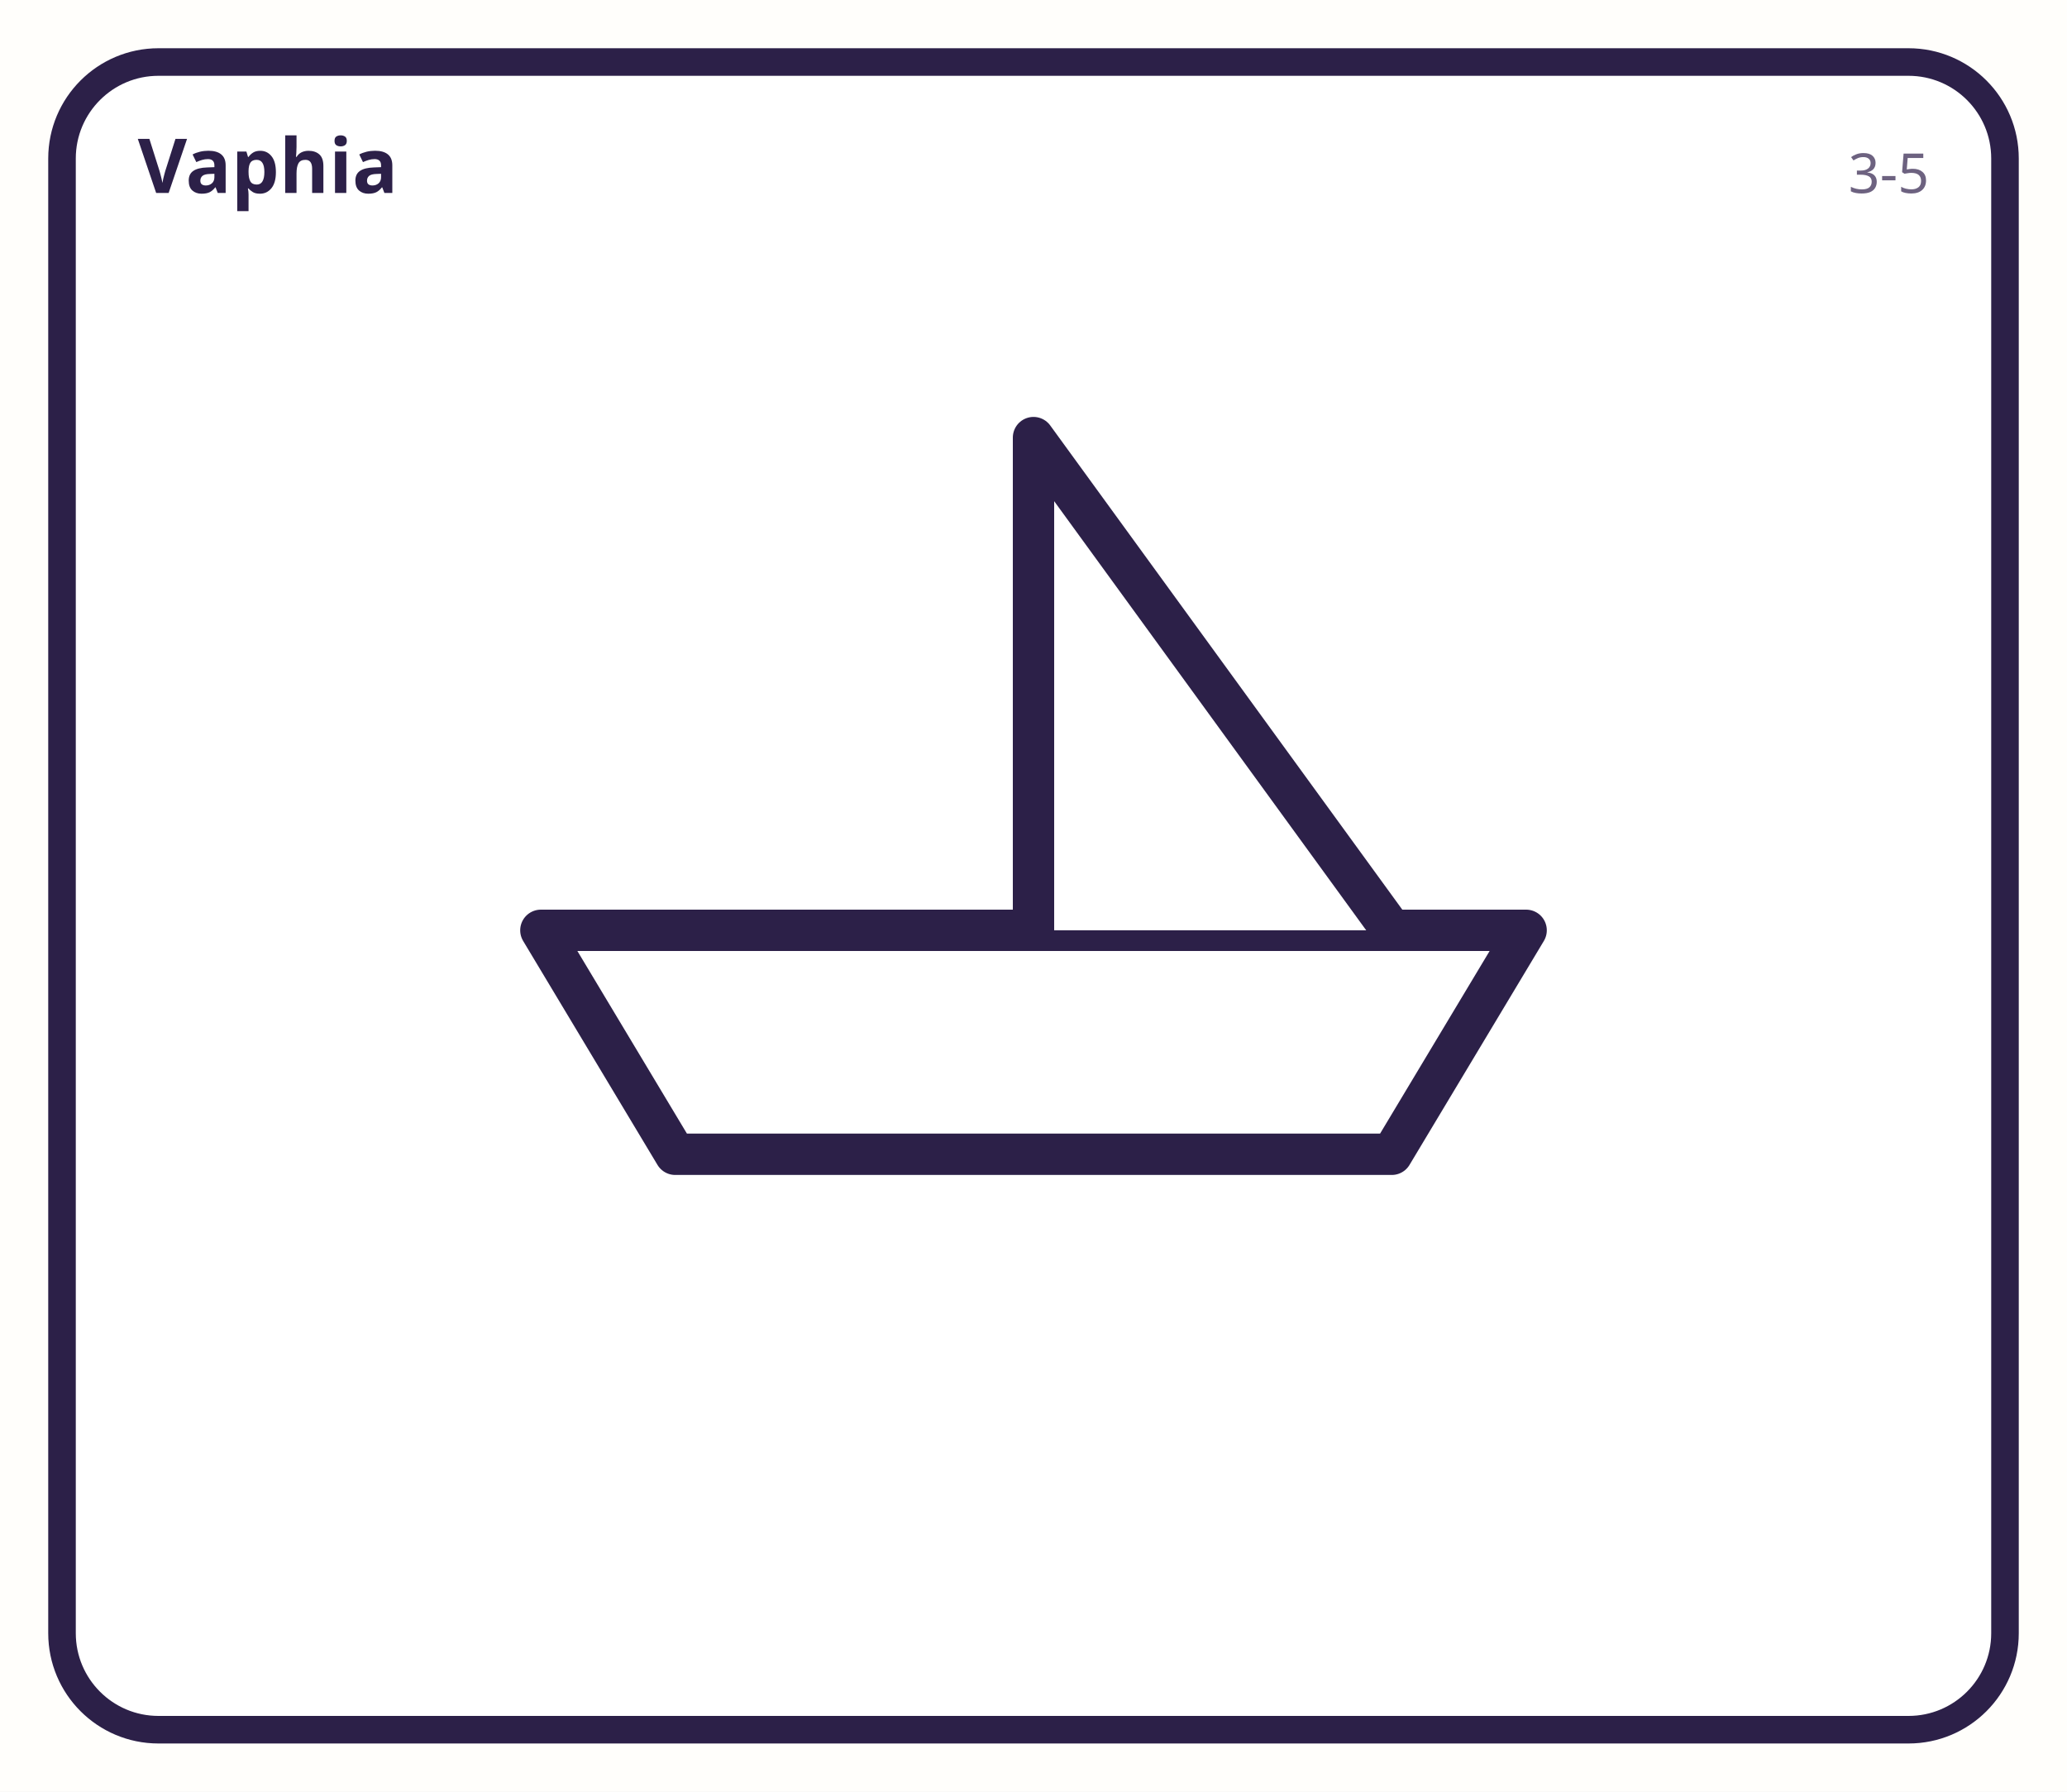
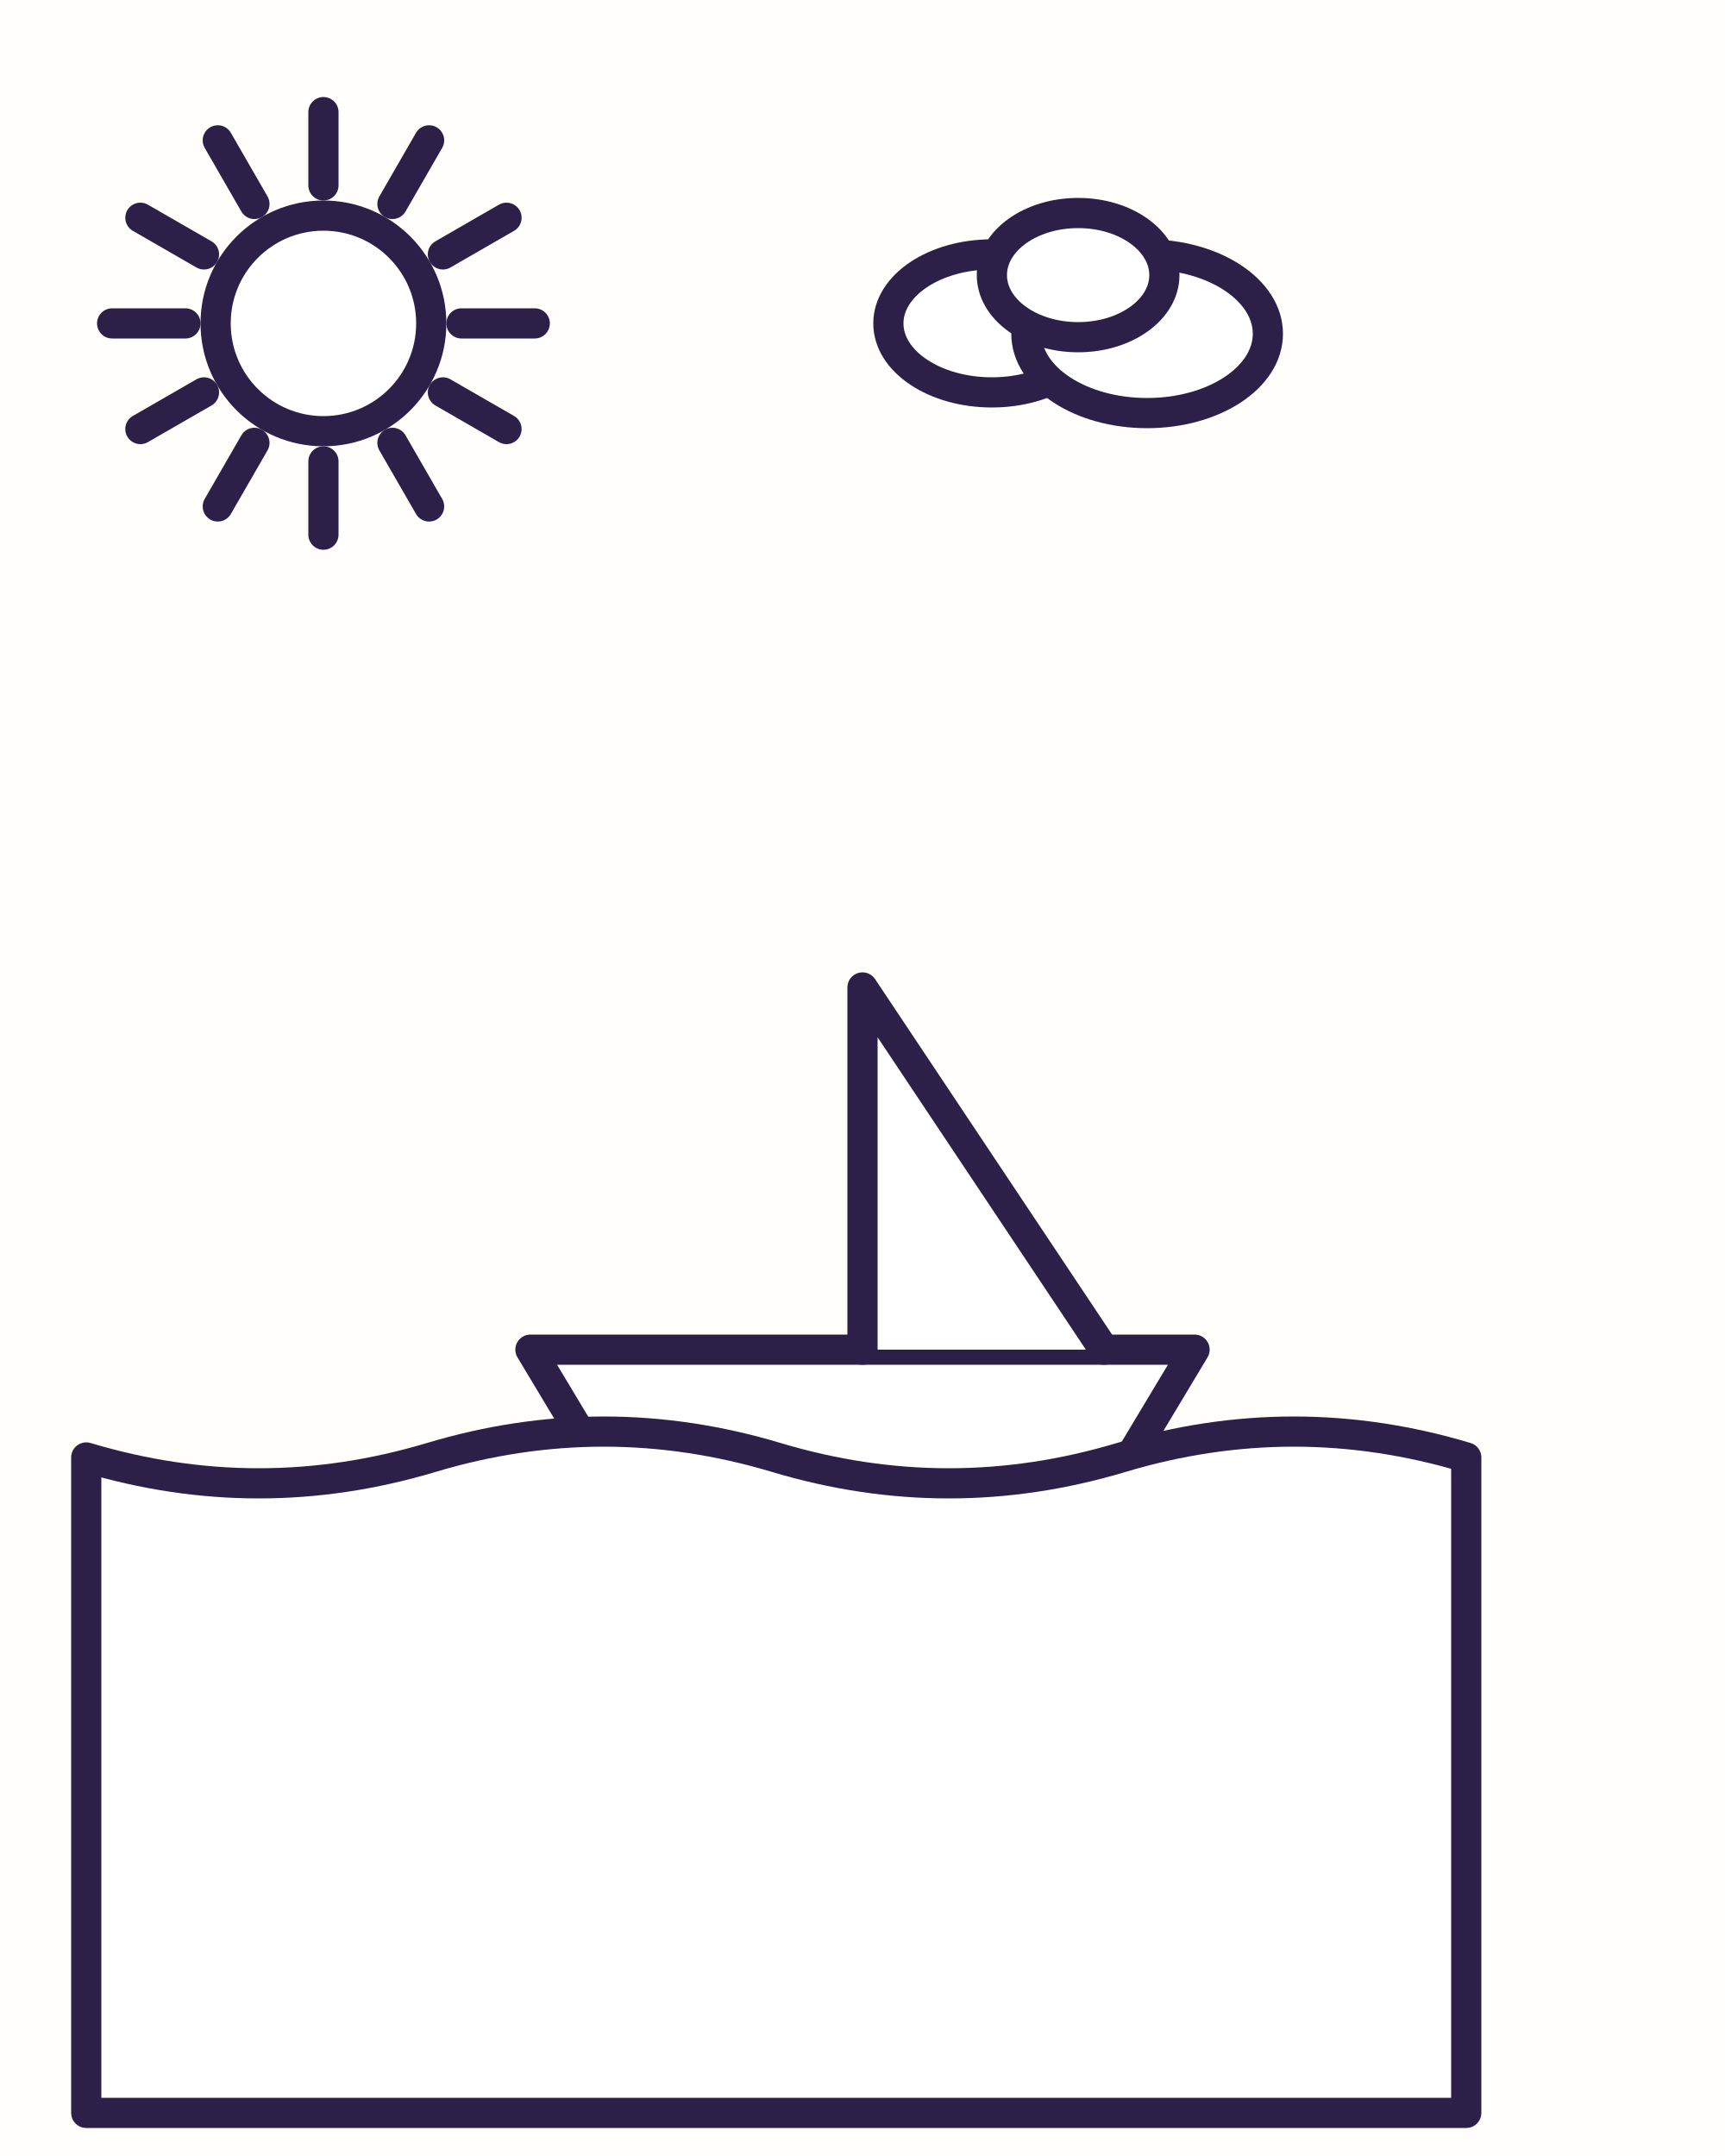
- <svg xmlns="http://www.w3.org/2000/svg" viewBox="0 0 600 520" role="img" aria-label="A Boat">
-   <rect width="600" height="520" fill="#fffefb" />
-   <rect x="18" y="18" width="564" height="484" rx="28" fill="#fff" stroke="#2c2048" stroke-width="8" />
-   <text x="40" y="56" font-family="Nunito, ui-rounded, sans-serif" font-size="22" font-weight="800" fill="#2c2048">Vaphia</text>
-   <text x="560" y="56" text-anchor="end" font-family="Nunito, ui-rounded, sans-serif" font-size="16" fill="#6d6280">3-5</text>
-   <g fill="#fff" stroke="#2c2048" stroke-linejoin="round" stroke-linecap="round" stroke-width="12">
-     <path d="M157.0 270 h286.0 l-39.0 65.0 h-208.0 z" />
-     <path d="M300 270 L300 127.0 L404.0 270" />
+ <svg xmlns="http://www.w3.org/2000/svg" viewBox="0 0 800 1000" role="img" aria-label="A Boat">
+   <rect width="800" height="1000" fill="#fffefb" />
+   <g fill="#fff" stroke="#2c2048" stroke-linejoin="round" stroke-linecap="round" stroke-width="14">
+     <circle cx="150" cy="150" r="50" />
+     <line x1="214.0" y1="150.0" x2="248.0" y2="150.0" />
+     <line x1="205.4" y1="182.0" x2="234.9" y2="199.0" />
+     <line x1="182.0" y1="205.4" x2="199.0" y2="234.9" />
+     <line x1="150.0" y1="214.0" x2="150.0" y2="248.0" />
+     <line x1="118.0" y1="205.4" x2="101.0" y2="234.9" />
+     <line x1="94.6" y1="182.0" x2="65.1" y2="199.0" />
+     <line x1="86.0" y1="150.0" x2="52.0" y2="150.0" />
+     <line x1="94.6" y1="118.0" x2="65.1" y2="101.0" />
+     <line x1="118.0" y1="94.6" x2="101.0" y2="65.1" />
+     <line x1="150.0" y1="86.0" x2="150.0" y2="52.0" />
+     <line x1="182.0" y1="94.6" x2="199.0" y2="65.1" />
+     <line x1="205.4" y1="118.0" x2="234.9" y2="101.0" />
+     <ellipse cx="460.0" cy="150" rx="48.0" ry="32.0" />
+     <ellipse cx="532.0" cy="154.8" rx="56.0" ry="36.8" />
+     <ellipse cx="500" cy="127.6" rx="40.0" ry="28.8" />
+     <path d="M246.0 626.0 h308.0 l-42.0 70.0 h-224.0 z" />
+     <path d="M400 626.0 L400 458.0 L512.0 626.0" />
+     <path d="M40 676 q80 24 160 0 q80 -24 160 0 q80 24 160 0 q80 -24 160 0 v304 H40 Z" />
  </g>
</svg>
